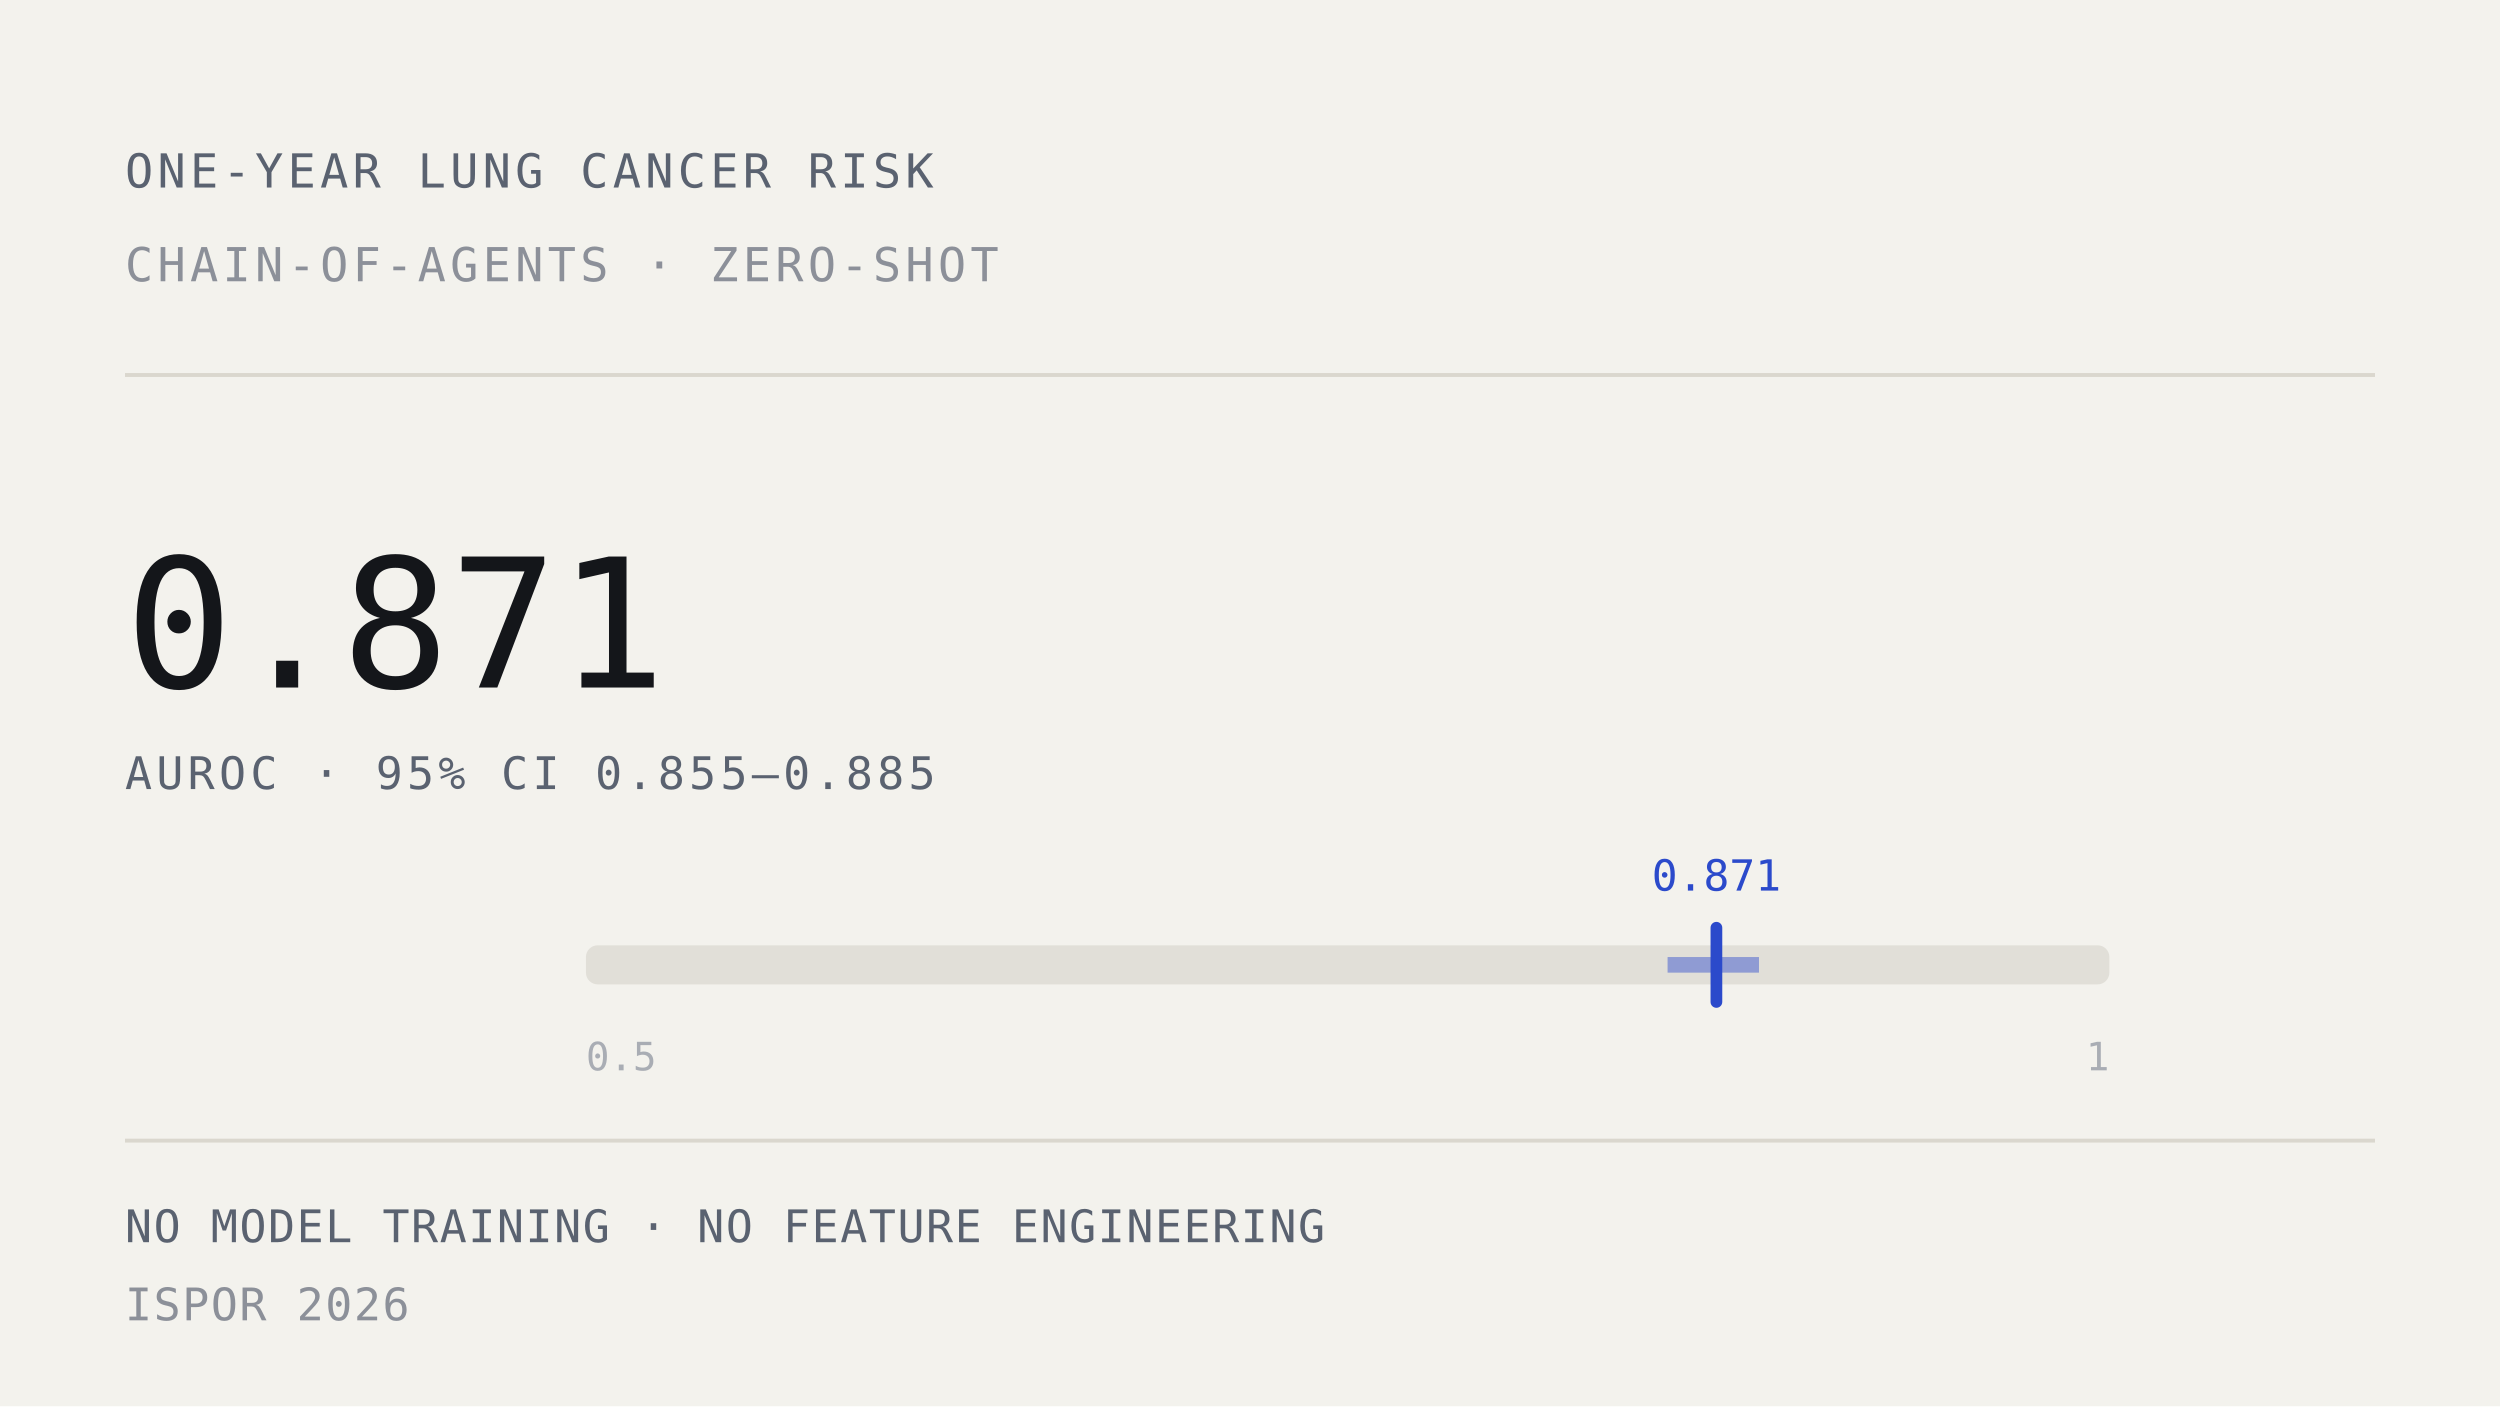
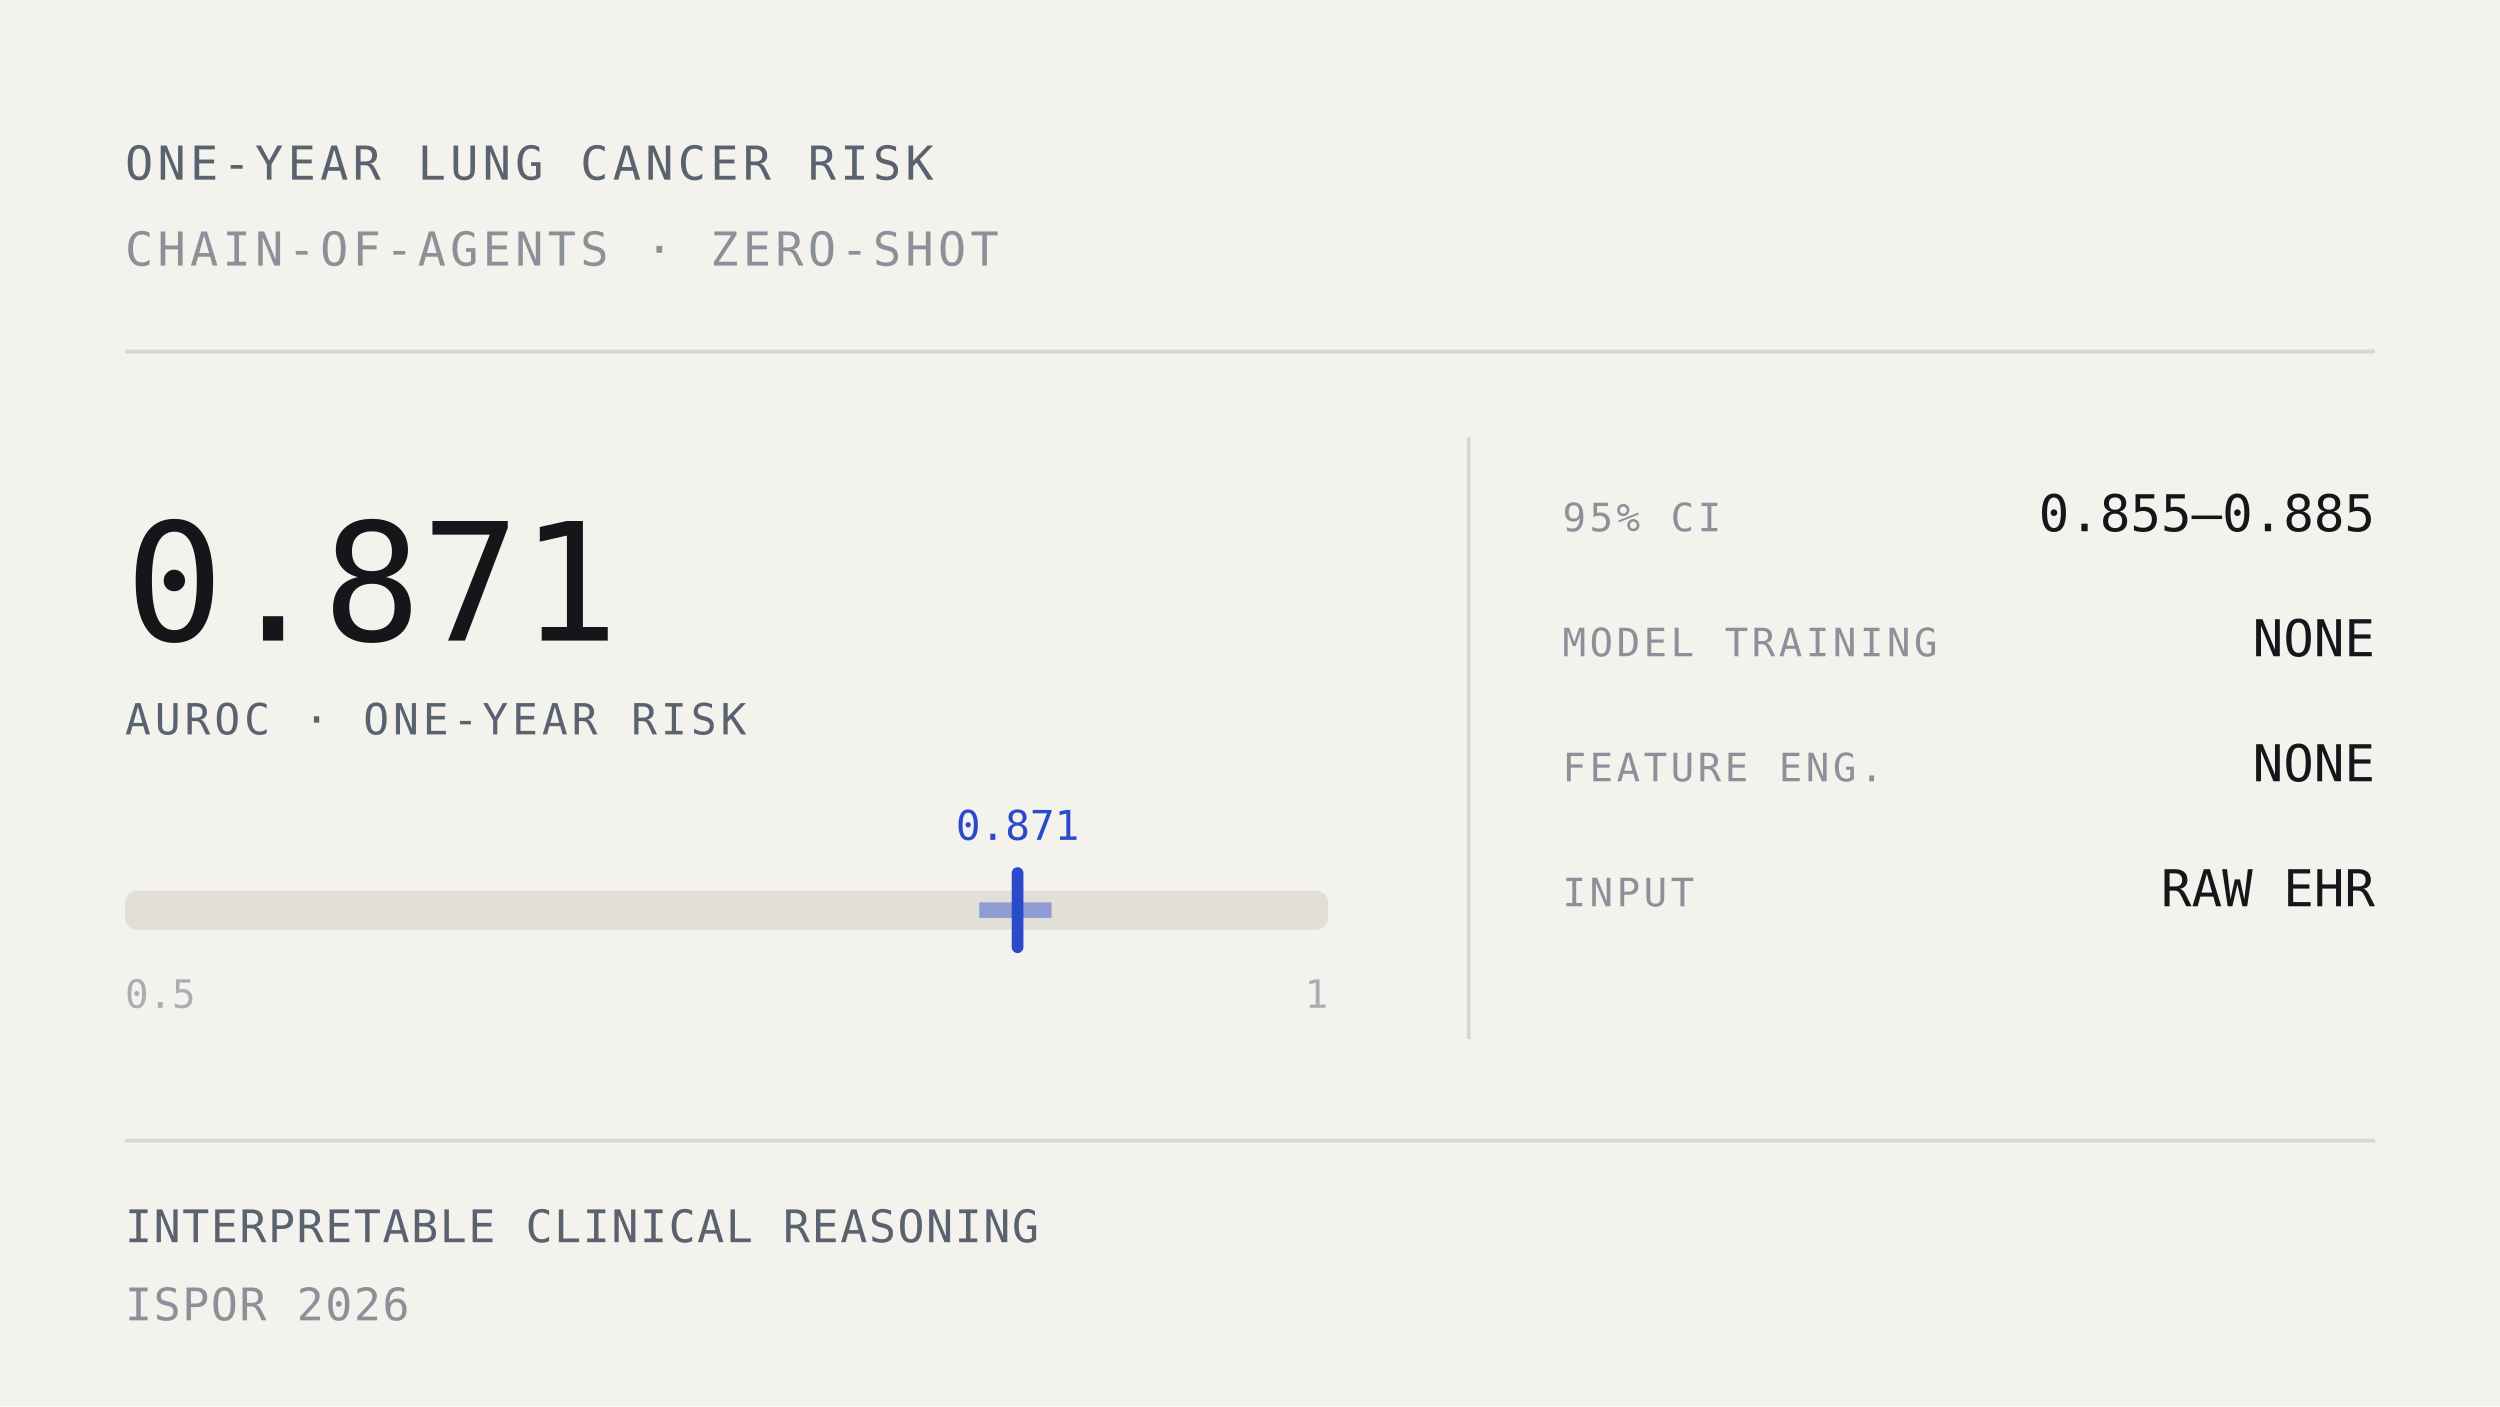
- <svg xmlns="http://www.w3.org/2000/svg" viewBox="0 0 640 360" width="640" height="360" role="img" aria-label="ONE-YEAR LUNG CANCER RISK. 0.871 AUROC · 95% CI 0.855–0.885. NO MODEL TRAINING · NO FEATURE ENGINEERING">
+ <svg xmlns="http://www.w3.org/2000/svg" viewBox="0 0 640 360" width="640" height="360" role="img" aria-label="A zero-shot chain-of-agents framework reached AUROC 0.871, 95% CI 0.855 to 0.885, from raw EHR with no training. ISPOR 2026.">
  <rect width="640" height="360" fill="#F3F2ED" />
-   <text x="32" y="48" font-family="ui-monospace, SFMono-Regular, Menlo, Consolas, monospace" font-size="12" letter-spacing="1.1" fill="#5A6270">ONE-YEAR LUNG CANCER RISK</text>
-   <text x="32" y="72" font-family="ui-monospace, SFMono-Regular, Menlo, Consolas, monospace" font-size="12" letter-spacing="1.1" fill="#8C9099">CHAIN-OF-AGENTS · ZERO-SHOT</text>
-   <line x1="32" y1="96" x2="608" y2="96" stroke="#DAD7CE" stroke-width="1" />
-   <text x="32" y="176" font-family="ui-monospace, SFMono-Regular, Menlo, Consolas, monospace" font-size="46" fill="#14161A">0.871</text>
-   <text x="32" y="202" font-family="ui-monospace, SFMono-Regular, Menlo, Consolas, monospace" font-size="11.5" letter-spacing="1.1" fill="#5A6270">AUROC · 95% CI 0.855–0.885</text>
-   <rect x="150.0" y="242" width="390.0" height="10" rx="3" fill="#E1DFD8" />
-   <rect x="426.9" y="245" width="23.4" height="4" fill="#2B4ACB" opacity="0.45" />
-   <rect x="437.9" y="236" width="3" height="22" rx="1.5" fill="#2B4ACB" />
-   <text x="439.4" y="228" text-anchor="middle" font-family="ui-monospace, SFMono-Regular, Menlo, Consolas, monospace" font-size="11" fill="#2B4ACB">0.871</text>
-   <text x="150.0" y="274" font-family="ui-monospace, SFMono-Regular, Menlo, Consolas, monospace" font-size="10" fill="#A9ADB4">0.5</text>
-   <text x="540.0" y="274" text-anchor="end" font-family="ui-monospace, SFMono-Regular, Menlo, Consolas, monospace" font-size="10" fill="#A9ADB4">1</text>
+   <text x="32" y="46" font-family="ui-monospace, SFMono-Regular, Menlo, Consolas, monospace" font-size="12" letter-spacing="1.1" fill="#5A6270">ONE-YEAR LUNG CANCER RISK</text>
+   <text x="32" y="68" font-family="ui-monospace, SFMono-Regular, Menlo, Consolas, monospace" font-size="12" letter-spacing="1.1" fill="#8C9099">CHAIN-OF-AGENTS · ZERO-SHOT</text>
+   <line x1="32" y1="90" x2="608" y2="90" stroke="#DAD7CE" stroke-width="1" />
+   <text x="32" y="164" font-family="ui-monospace, SFMono-Regular, Menlo, Consolas, monospace" font-size="42" fill="#14161A">0.871</text>
+   <text x="32" y="188" font-family="ui-monospace, SFMono-Regular, Menlo, Consolas, monospace" font-size="11" letter-spacing="1" fill="#5A6270">AUROC · ONE-YEAR RISK</text>
+   <rect x="32.0" y="228" width="308.0" height="10" rx="3" fill="#E1DFD8" />
+   <rect x="250.7" y="231" width="18.5" height="4" fill="#2B4ACB" opacity="0.45" />
+   <rect x="259.0" y="222" width="3" height="22" rx="1.5" fill="#2B4ACB" />
+   <text x="260.5" y="215" text-anchor="middle" font-family="ui-monospace, SFMono-Regular, Menlo, Consolas, monospace" font-size="10.5" fill="#2B4ACB">0.871</text>
+   <text x="32.0" y="258" font-family="ui-monospace, SFMono-Regular, Menlo, Consolas, monospace" font-size="10" fill="#A9ADB4">0.5</text>
+   <text x="340.0" y="258" text-anchor="end" font-family="ui-monospace, SFMono-Regular, Menlo, Consolas, monospace" font-size="10" fill="#A9ADB4">1</text>
+   <line x1="376" y1="112" x2="376" y2="266" stroke="#DAD7CE" stroke-width="1" />
+   <text x="400" y="136" font-family="ui-monospace, SFMono-Regular, Menlo, Consolas, monospace" font-size="10" letter-spacing="0.9" fill="#8C9099">95% CI</text>
+   <text x="608" y="136" text-anchor="end" font-family="ui-monospace, SFMono-Regular, Menlo, Consolas, monospace" font-size="13" fill="#14161A">0.855–0.885</text>
+   <text x="400" y="168" font-family="ui-monospace, SFMono-Regular, Menlo, Consolas, monospace" font-size="10" letter-spacing="0.9" fill="#8C9099">MODEL TRAINING</text>
+   <text x="608" y="168" text-anchor="end" font-family="ui-monospace, SFMono-Regular, Menlo, Consolas, monospace" font-size="13" fill="#14161A">NONE</text>
+   <text x="400" y="200" font-family="ui-monospace, SFMono-Regular, Menlo, Consolas, monospace" font-size="10" letter-spacing="0.9" fill="#8C9099">FEATURE ENG.</text>
+   <text x="608" y="200" text-anchor="end" font-family="ui-monospace, SFMono-Regular, Menlo, Consolas, monospace" font-size="13" fill="#14161A">NONE</text>
+   <text x="400" y="232" font-family="ui-monospace, SFMono-Regular, Menlo, Consolas, monospace" font-size="10" letter-spacing="0.9" fill="#8C9099">INPUT</text>
+   <text x="608" y="232" text-anchor="end" font-family="ui-monospace, SFMono-Regular, Menlo, Consolas, monospace" font-size="13" fill="#14161A">RAW EHR</text>
  <line x1="32" y1="292" x2="608" y2="292" stroke="#DAD7CE" stroke-width="1" />
-   <text x="32" y="318" font-family="ui-monospace, SFMono-Regular, Menlo, Consolas, monospace" font-size="11.5" letter-spacing="0.4" fill="#5A6270">NO MODEL TRAINING · NO FEATURE ENGINEERING</text>
+   <text x="32" y="318" font-family="ui-monospace, SFMono-Regular, Menlo, Consolas, monospace" font-size="11.5" letter-spacing="0.4" fill="#5A6270">INTERPRETABLE CLINICAL REASONING</text>
  <text x="32" y="338" font-family="ui-monospace, SFMono-Regular, Menlo, Consolas, monospace" font-size="11.5" letter-spacing="0.4" fill="#8C9099">ISPOR 2026</text>
</svg>
